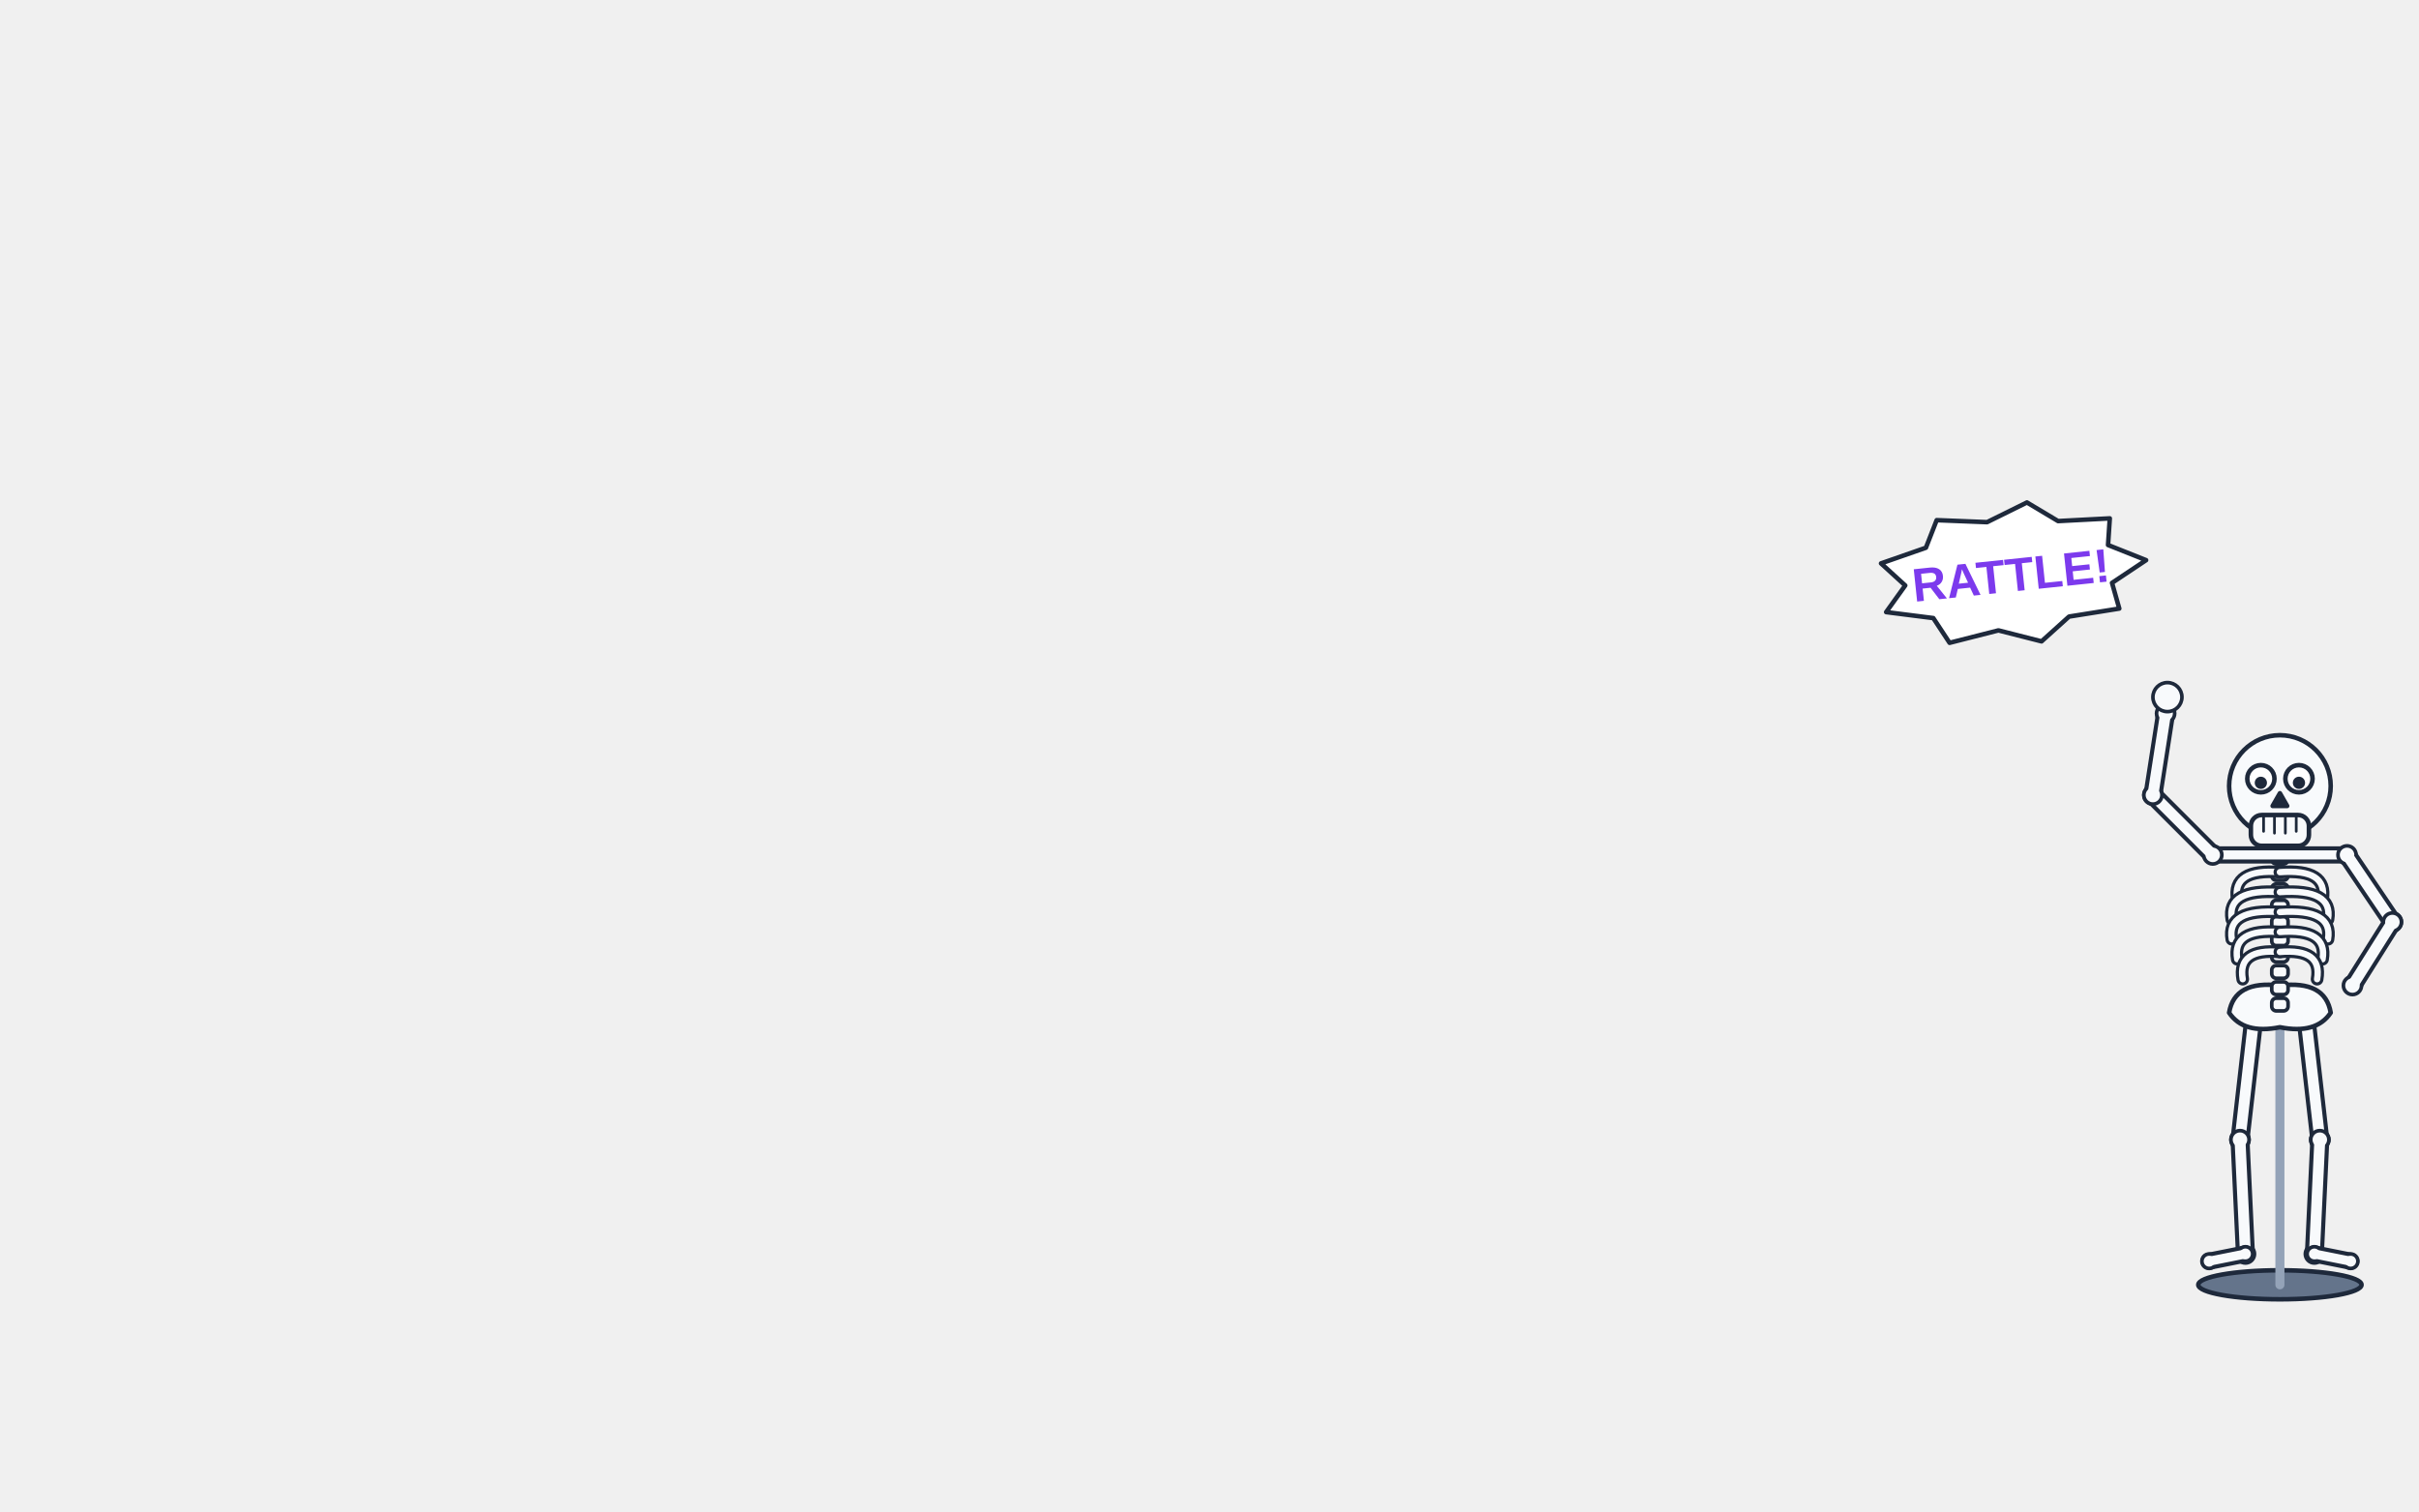
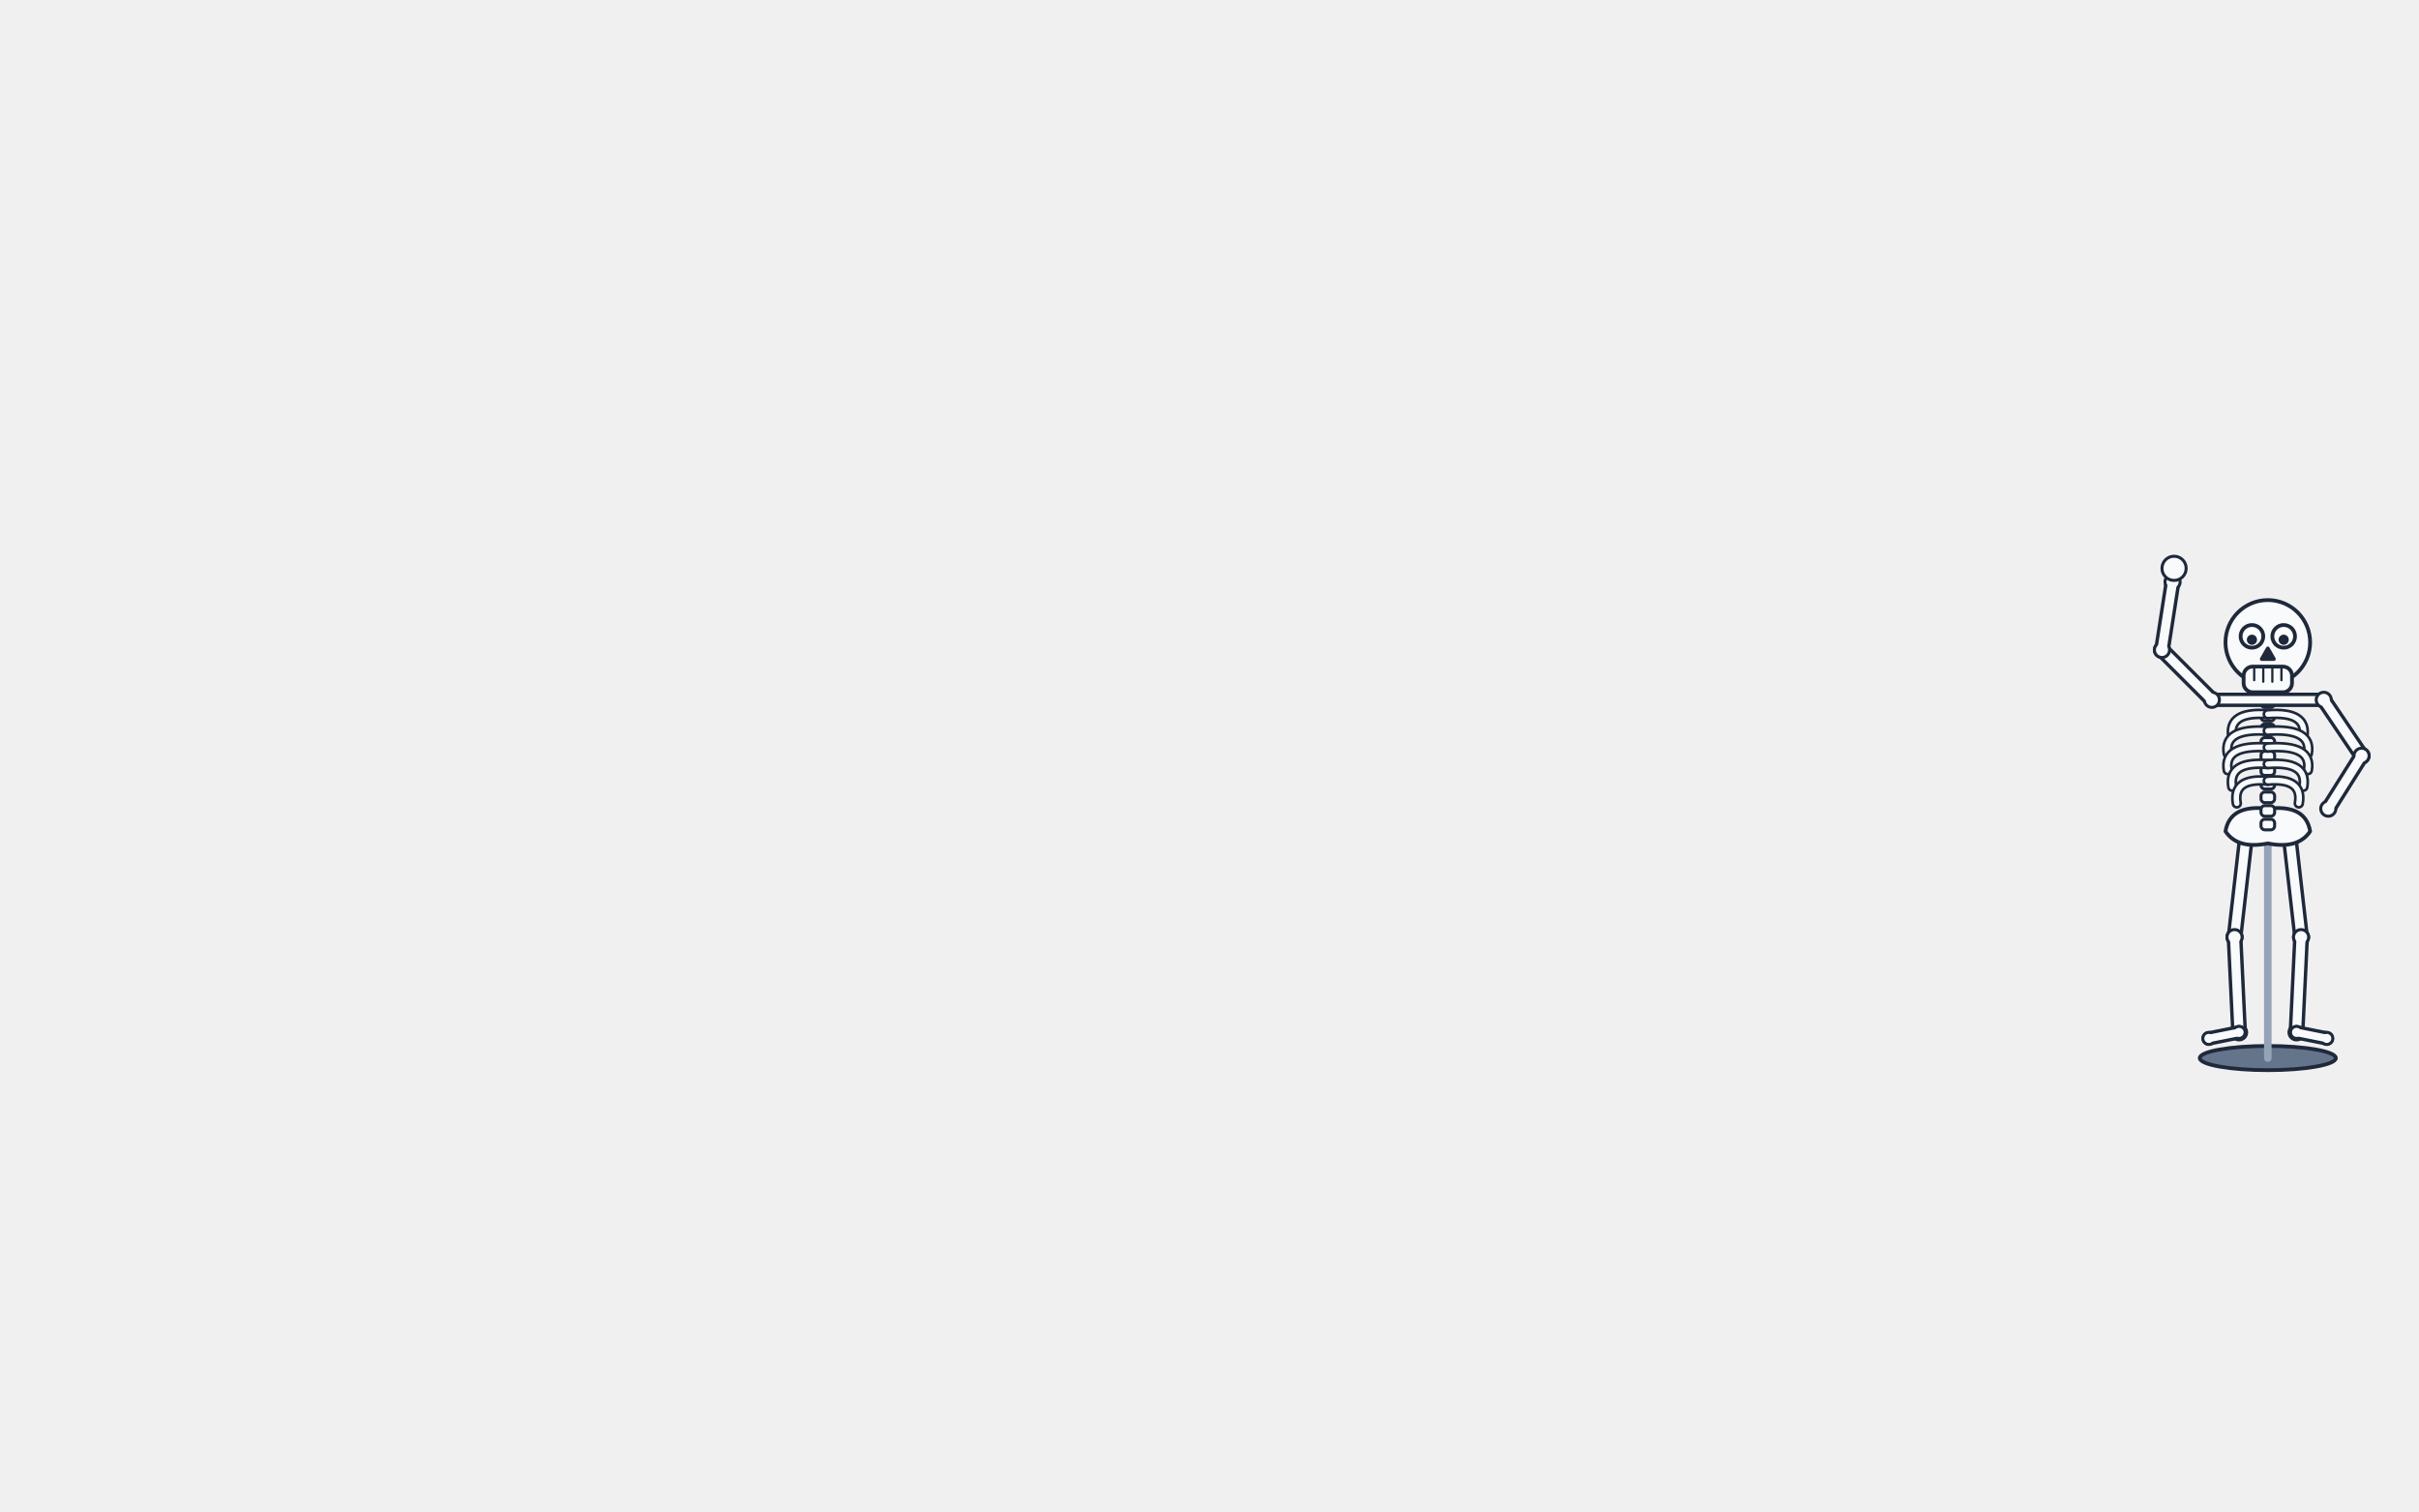
<svg xmlns="http://www.w3.org/2000/svg" viewBox="0 0 1600 1000" width="1600" height="1000">
  <style>
.anim{transform-box:view-box}
- .boogie{animation:boogie .6s ease-in-out infinite alternate;transform-origin:1508px 850px}@keyframes boogie{from{transform:translateY(0)}to{transform:translateY(-12px)}}.popk{animation:popk 2s ease-out infinite 0s;transform-origin:1330px 380px}@keyframes popk{0%,30%{transform:scale(0);opacity:0}40%{transform:scale(1.15);opacity:1}50%,85%{transform:scale(1);opacity:1}100%{opacity:0}}</style>
+ .boogie{animation:boogie .6s ease-in-out infinite alternate;transform-origin:1500px 700px}@keyframes boogie{from{transform:translateY(0)}to{transform:translateY(-12px)}}.popk{animation:popk 2s ease-out infinite 0s;transform-origin:1330px 380px}@keyframes popk{0%,30%{transform:scale(0);opacity:0}40%{transform:scale(1.15);opacity:1}50%,85%{transform:scale(1);opacity:1}100%{opacity:0}}</style>
  <g stroke="#1e293b" stroke-width="5" stroke-linejoin="round" stroke-linecap="round">
    <g class="anim boogie">
-       <g transform="translate(1508 850) scale(0.6)">
+       <g transform="translate(1500 700) scale(0.5)">
        <ellipse cx="0" cy="0" rx="90" ry="16" fill="#64748b" />
        <line x1="0" y1="0" x2="0" y2="-300" stroke="#94a3b8" stroke-width="10" />
        <g>
          <g>
            <line x1="-28" y1="-300" x2="-44" y2="-160" stroke-width="21" />
            <circle cx="-28" cy="-300" r="10" fill="#f8fafc" stroke-width="4" />
            <circle cx="-44" cy="-160" r="10" fill="#f8fafc" stroke-width="4" />
            <line x1="-28" y1="-300" x2="-44" y2="-160" stroke="#f8fafc" stroke-width="12" />
            <line x1="-44" y1="-160" x2="-38" y2="-34" stroke-width="21" />
            <circle cx="-44" cy="-160" r="10" fill="#f8fafc" stroke-width="4" />
            <circle cx="-38" cy="-34" r="10" fill="#f8fafc" stroke-width="4" />
            <line x1="-44" y1="-160" x2="-38" y2="-34" stroke="#f8fafc" stroke-width="12" />
            <line x1="-38" y1="-34" x2="-78" y2="-26" stroke-width="19" />
            <circle cx="-38" cy="-34" r="8" fill="#f8fafc" stroke-width="4" />
            <circle cx="-78" cy="-26" r="8" fill="#f8fafc" stroke-width="4" />
            <line x1="-38" y1="-34" x2="-78" y2="-26" stroke="#f8fafc" stroke-width="10" />
            <animateTransform attributeName="transform" type="rotate" values="-10 -28 -300;10 -28 -300;-10 -28 -300" keyTimes="0;0.5;1" calcMode="spline" keySplines="0.45 0 0.55 1;0.45 0 0.55 1" dur="0.6s" begin="0s" repeatCount="indefinite" additive="sum" />
          </g>
          <g>
            <line x1="28" y1="-300" x2="44" y2="-160" stroke-width="21" />
            <circle cx="28" cy="-300" r="10" fill="#f8fafc" stroke-width="4" />
            <circle cx="44" cy="-160" r="10" fill="#f8fafc" stroke-width="4" />
            <line x1="28" y1="-300" x2="44" y2="-160" stroke="#f8fafc" stroke-width="12" />
            <line x1="44" y1="-160" x2="38" y2="-34" stroke-width="21" />
            <circle cx="44" cy="-160" r="10" fill="#f8fafc" stroke-width="4" />
            <circle cx="38" cy="-34" r="10" fill="#f8fafc" stroke-width="4" />
            <line x1="44" y1="-160" x2="38" y2="-34" stroke="#f8fafc" stroke-width="12" />
            <line x1="38" y1="-34" x2="78" y2="-26" stroke-width="19" />
            <circle cx="38" cy="-34" r="8" fill="#f8fafc" stroke-width="4" />
            <circle cx="78" cy="-26" r="8" fill="#f8fafc" stroke-width="4" />
            <line x1="38" y1="-34" x2="78" y2="-26" stroke="#f8fafc" stroke-width="10" />
            <animateTransform attributeName="transform" type="rotate" values="-10 28 -300;10 28 -300;-10 28 -300" keyTimes="0;0.5;1" calcMode="spline" keySplines="0.45 0 0.55 1;0.45 0 0.55 1" dur="0.6s" begin="0.3s" repeatCount="indefinite" additive="sum" />
          </g>
          <path d="M-56 -300 Q-50 -336 0 -330 Q50 -336 56 -300 Q40 -276 0 -284 Q-40 -276 -56 -300 Z" fill="#f8fafc" />
          <rect x="-9" y="-478" width="18" height="14" rx="5" fill="#f8fafc" stroke-width="4" />
          <rect x="-9" y="-460" width="18" height="14" rx="5" fill="#f8fafc" stroke-width="4" />
          <rect x="-9" y="-442" width="18" height="14" rx="5" fill="#f8fafc" stroke-width="4" />
          <rect x="-9" y="-424" width="18" height="14" rx="5" fill="#f8fafc" stroke-width="4" />
          <rect x="-9" y="-406" width="18" height="14" rx="5" fill="#f8fafc" stroke-width="4" />
          <rect x="-9" y="-388" width="18" height="14" rx="5" fill="#f8fafc" stroke-width="4" />
          <rect x="-9" y="-370" width="18" height="14" rx="5" fill="#f8fafc" stroke-width="4" />
          <rect x="-9" y="-352" width="18" height="14" rx="5" fill="#f8fafc" stroke-width="4" />
          <rect x="-9" y="-334" width="18" height="14" rx="5" fill="#f8fafc" stroke-width="4" />
          <rect x="-9" y="-316" width="18" height="14" rx="5" fill="#f8fafc" stroke-width="4" />
          <path d="M0 -455 q-53.0 -4 -47.0 30" fill="none" stroke-width="14" />
          <path d="M0 -455 q-53.0 -4 -47.0 30" fill="none" stroke="#f8fafc" stroke-width="7" />
          <path d="M0 -455 q53.0 -4 47.0 30" fill="none" stroke-width="14" />
          <path d="M0 -455 q53.0 -4 47.0 30" fill="none" stroke="#f8fafc" stroke-width="7" />
          <path d="M0 -433 q-59.0 -4 -53.0 30" fill="none" stroke-width="14" />
          <path d="M0 -433 q-59.0 -4 -53.0 30" fill="none" stroke="#f8fafc" stroke-width="7" />
          <path d="M0 -433 q59.0 -4 53.0 30" fill="none" stroke-width="14" />
          <path d="M0 -433 q59.0 -4 53.0 30" fill="none" stroke="#f8fafc" stroke-width="7" />
          <path d="M0 -411 q-59.0 -4 -53.0 30" fill="none" stroke-width="14" />
          <path d="M0 -411 q-59.0 -4 -53.0 30" fill="none" stroke="#f8fafc" stroke-width="7" />
          <path d="M0 -411 q59.0 -4 53.0 30" fill="none" stroke-width="14" />
          <path d="M0 -411 q59.0 -4 53.0 30" fill="none" stroke="#f8fafc" stroke-width="7" />
          <path d="M0 -389 q-53.0 -4 -47.0 30" fill="none" stroke-width="14" />
          <path d="M0 -389 q-53.0 -4 -47.0 30" fill="none" stroke="#f8fafc" stroke-width="7" />
          <path d="M0 -389 q53.0 -4 47.0 30" fill="none" stroke-width="14" />
          <path d="M0 -389 q53.0 -4 47.0 30" fill="none" stroke="#f8fafc" stroke-width="7" />
          <path d="M0 -367 q-47.0 -4 -41.0 30" fill="none" stroke-width="14" />
          <path d="M0 -367 q-47.0 -4 -41.0 30" fill="none" stroke="#f8fafc" stroke-width="7" />
          <path d="M0 -367 q47.0 -4 41.0 30" fill="none" stroke-width="14" />
          <path d="M0 -367 q47.0 -4 41.0 30" fill="none" stroke="#f8fafc" stroke-width="7" />
          <line x1="-74" y1="-474" x2="74" y2="-474" stroke-width="19" />
          <circle cx="-74" cy="-474" r="8" fill="#f8fafc" stroke-width="4" />
          <circle cx="74" cy="-474" r="8" fill="#f8fafc" stroke-width="4" />
          <line x1="-74" y1="-474" x2="74" y2="-474" stroke="#f8fafc" stroke-width="10" />
          <line x1="74" y1="-474" x2="124" y2="-400" stroke-width="21" />
          <circle cx="74" cy="-474" r="10" fill="#f8fafc" stroke-width="4" />
          <circle cx="124" cy="-400" r="10" fill="#f8fafc" stroke-width="4" />
          <line x1="74" y1="-474" x2="124" y2="-400" stroke="#f8fafc" stroke-width="12" />
          <line x1="124" y1="-400" x2="80" y2="-330" stroke-width="21" />
          <circle cx="124" cy="-400" r="10" fill="#f8fafc" stroke-width="4" />
          <circle cx="80" cy="-330" r="10" fill="#f8fafc" stroke-width="4" />
          <line x1="124" y1="-400" x2="80" y2="-330" stroke="#f8fafc" stroke-width="12" />
          <line x1="-74" y1="-474" x2="-140" y2="-540" stroke-width="21" />
          <circle cx="-74" cy="-474" r="10" fill="#f8fafc" stroke-width="4" />
          <circle cx="-140" cy="-540" r="10" fill="#f8fafc" stroke-width="4" />
          <line x1="-74" y1="-474" x2="-140" y2="-540" stroke="#f8fafc" stroke-width="12" />
          <g>
            <line x1="-140" y1="-540" x2="-126" y2="-630" stroke-width="21" />
            <circle cx="-140" cy="-540" r="10" fill="#f8fafc" stroke-width="4" />
            <circle cx="-126" cy="-630" r="10" fill="#f8fafc" stroke-width="4" />
            <line x1="-140" y1="-540" x2="-126" y2="-630" stroke="#f8fafc" stroke-width="12" />
            <circle cx="-124" cy="-648" r="16" fill="#f8fafc" stroke-width="4" />
            <animateTransform attributeName="transform" type="rotate" values="-22 -140 -540;22 -140 -540;-22 -140 -540" keyTimes="0;0.5;1" calcMode="spline" keySplines="0.45 0 0.55 1;0.45 0 0.55 1" dur="0.5s" begin="0s" repeatCount="indefinite" additive="sum" />
          </g>
          <circle cx="0" cy="-550" r="56" fill="#f8fafc" />
          <path d="M-8 -528 L0 -542 L8 -528 Z" fill="#1e293b" />
          <circle cx="-21" cy="-558" r="15" fill="#fff" />
          <g>
            <circle cx="-21" cy="-553.5" r="6.75" fill="#1e293b" stroke="none" />
            <animateTransform attributeName="transform" type="translate" values="0 0;5.25 -3.0;-4.5 -5.25;0 0" dur="0.45s" repeatCount="indefinite" />
          </g>
          <circle cx="21" cy="-558" r="15" fill="#fff" />
          <g>
            <circle cx="21" cy="-553.5" r="6.75" fill="#1e293b" stroke="none" />
            <animateTransform attributeName="transform" type="translate" values="0 0;5.25 -3.0;-4.5 -5.25;0 0" dur="0.5s" repeatCount="indefinite" />
          </g>
          <g>
            <rect x="-32" y="-518" width="64" height="34" rx="12" fill="#f8fafc" />
            <path d="M-18 -518 L-18 -500 M-6 -518 L-6 -498 M6 -518 L6 -498 M18 -518 L18 -500" stroke-width="3" />
            <animateTransform attributeName="transform" type="translate" values="0 0;0 8;0 0" dur="0.3s" repeatCount="indefinite" />
          </g>
          <animateTransform attributeName="transform" type="rotate" values="-7 0 -300;7 0 -300;-7 0 -300" keyTimes="0;0.5;1" calcMode="spline" keySplines="0.45 0 0.55 1;0.45 0 0.55 1" dur="1s" begin="0s" repeatCount="indefinite" additive="sum" />
        </g>
      </g>
    </g>
    <g class="anim popk">
-       <g transform="translate(1330 380) rotate(-6) scale(0.6)">
-         <polygon points="150,0 110,21 115,50 59,53 26,77 -20,60 -75,68 -90,39 -141,27 -117,0 -141,-27 -90,-39 -75,-68 -20,-60 26,-77 58,-53 115,-50 110,-21" fill="#fff" />
-         <text x="0" y="19" text-anchor="middle" font-family="'Arial Black','Arial Rounded MT Bold','Helvetica Neue',Arial,sans-serif" font-weight="900" font-size="52" fill="#7c3aed" stroke="none">RATTLE!</text>
-       </g>
+       <g transform="translate(1330 380) rotate(-6) scale(0.6)" />
    </g>
  </g>
</svg>
